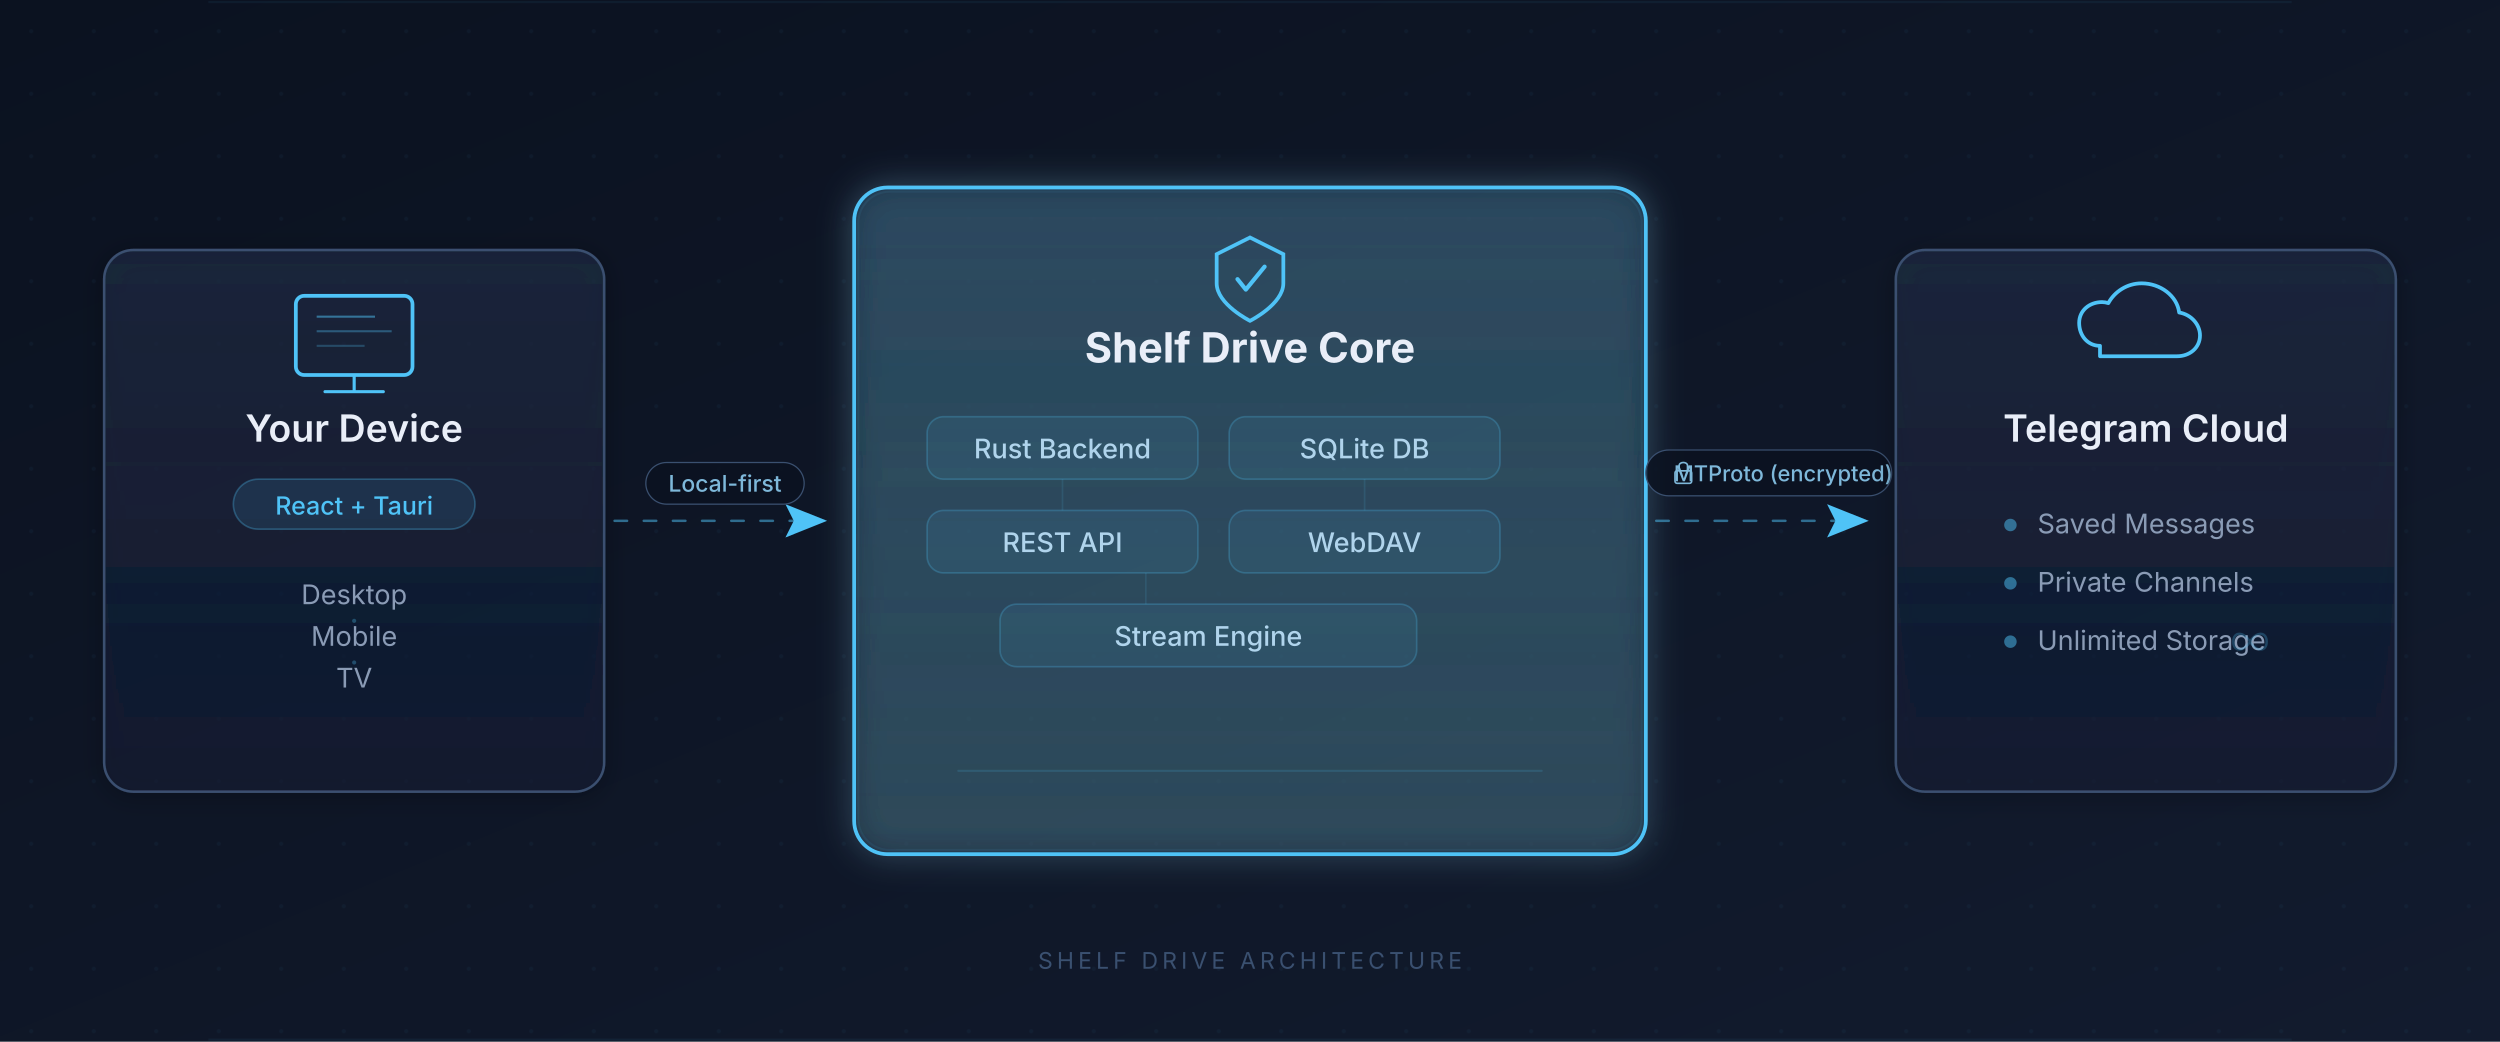
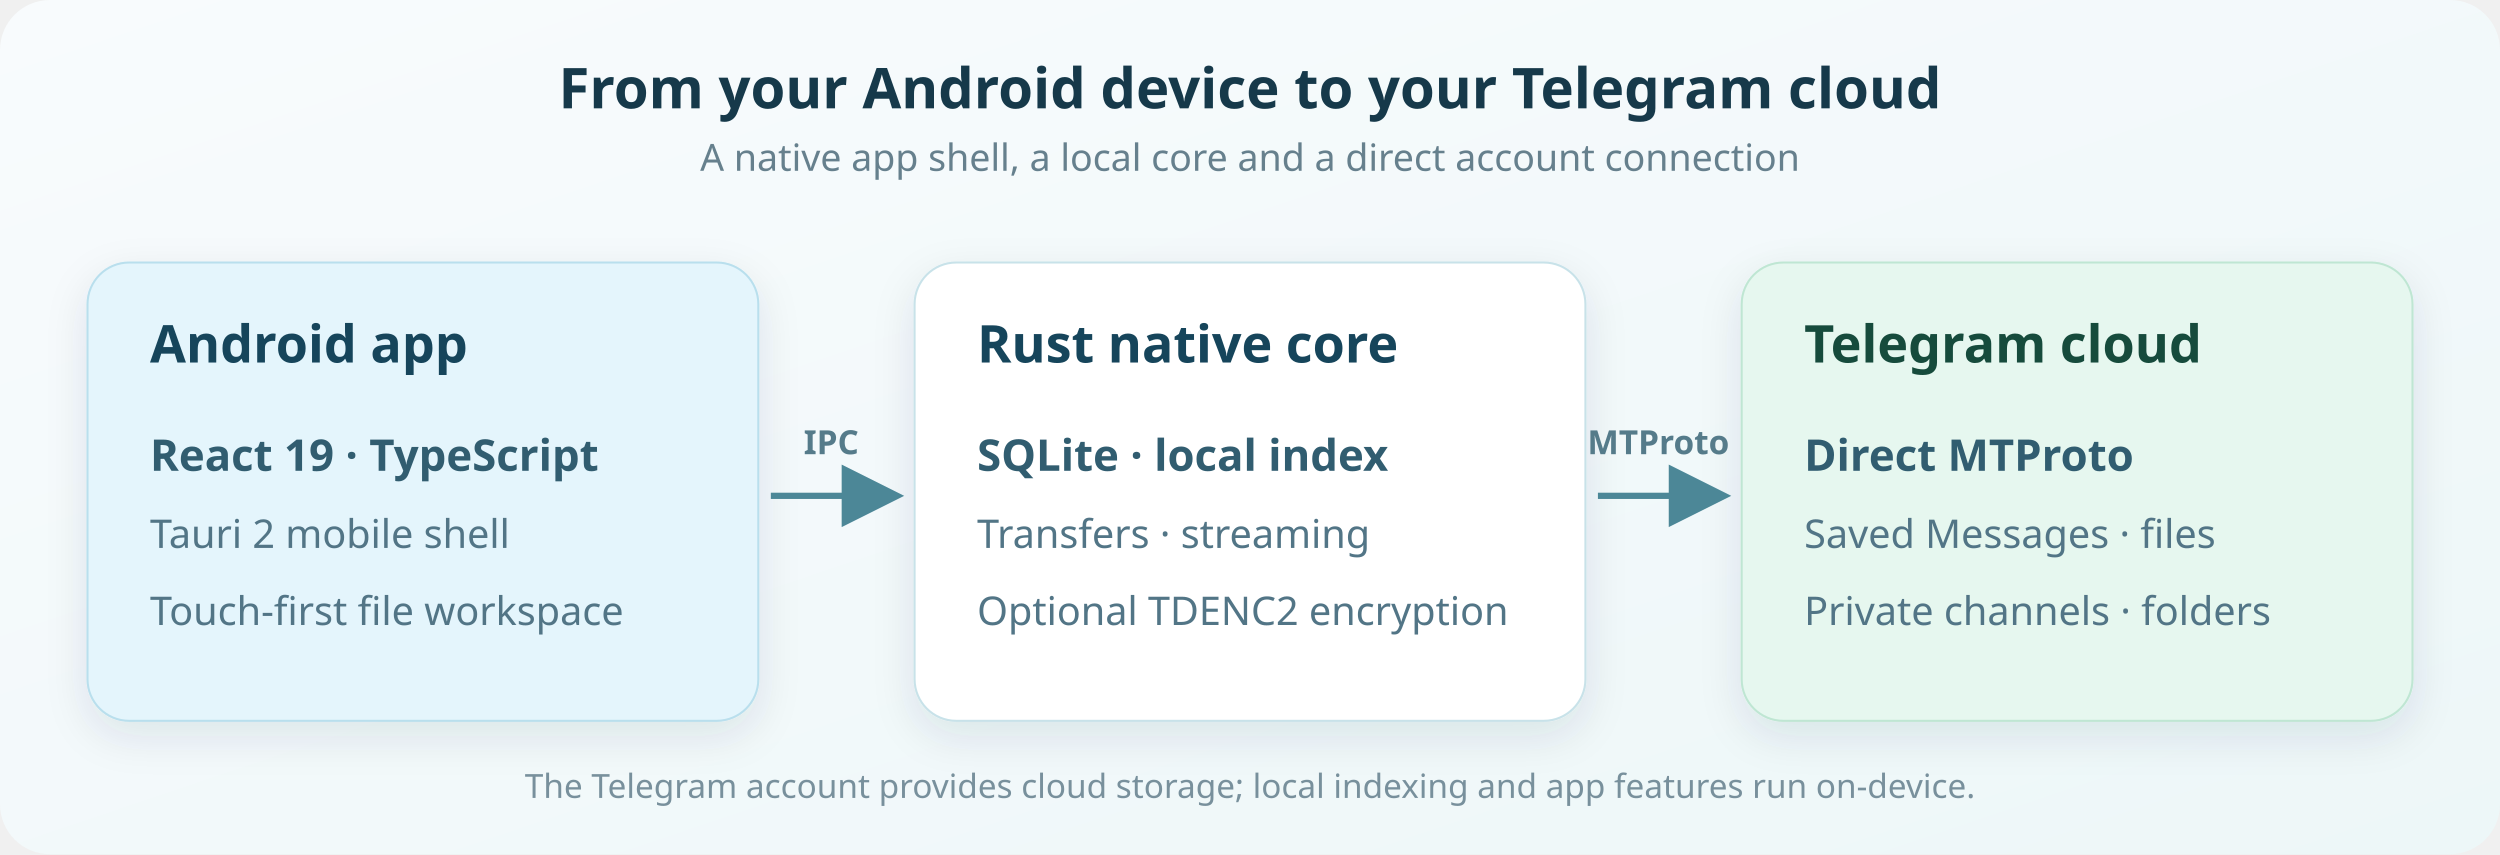
- <svg xmlns="http://www.w3.org/2000/svg" viewBox="0 0 1200 500" width="1200" height="500">
+ <svg xmlns="http://www.w3.org/2000/svg" width="1200" height="410" viewBox="0 0 1200 410" role="img" aria-labelledby="t d">
  <defs>
-     <linearGradient id="canvasBg" x1="0" y1="0" x2="1" y2="1">
-       <stop offset="0%" stop-color="#0b1220" />
-       <stop offset="100%" stop-color="#121b2e" />
+     <linearGradient id="bg" x1="0" y1="0" x2="1" y2="1">
+       <stop stop-color="#f8fbfd" />
+       <stop offset="1" stop-color="#edf7f8" />
    </linearGradient>
-     <linearGradient id="glassFill" x1="0" y1="0" x2="0" y2="1">
-       <stop offset="0%" stop-color="#1e2d45" stop-opacity="0.7" />
-       <stop offset="100%" stop-color="#162035" stop-opacity="0.55" />
-     </linearGradient>
-     <linearGradient id="glassCenter" x1="0" y1="0" x2="0" y2="1">
-       <stop offset="0%" stop-color="#1a3550" stop-opacity="0.8" />
-       <stop offset="100%" stop-color="#132840" stop-opacity="0.6" />
-     </linearGradient>
-     <linearGradient id="arrowGrad" x1="0" y1="0" x2="1" y2="0">
-       <stop offset="0%" stop-color="#4FC3F7" stop-opacity="0.4" />
-       <stop offset="50%" stop-color="#4FC3F7" stop-opacity="1" />
-       <stop offset="100%" stop-color="#4FC3F7" stop-opacity="0.4" />
-     </linearGradient>
-     <filter id="cyanGlow" x="-15%" y="-15%" width="130%" height="130%">
-       <feGaussianBlur in="SourceGraphic" stdDeviation="8" result="blur" />
-       <feColorMatrix in="blur" type="matrix" values="0 0 0 0 0.31                 0 0 0 0 0.76                 0 0 0 0 0.97                 0 0 0 0.35 0" result="glow" />
-       <feMerge>
-         <feMergeNode in="glow" />
-         <feMergeNode in="SourceGraphic" />
-       </feMerge>
+     <filter id="sh" x="-10%" y="-10%" width="120%" height="130%">
+       <feDropShadow dx="0" dy="7" stdDeviation="10" flood-color="#174154" flood-opacity=".1" />
    </filter>
-     <filter id="boxShadow" x="-5%" y="-5%" width="110%" height="115%">
-       <feDropShadow dx="0" dy="2" stdDeviation="6" flood-color="#000000" flood-opacity="0.4" />
-     </filter>
-     <marker id="arrowHead" markerWidth="10" markerHeight="8" refX="9" refY="4" orient="auto">
-       <path d="M0,0 L10,4 L0,8 L2,4 Z" fill="#4FC3F7" />
+     <marker id="ar" markerWidth="10" markerHeight="10" refX="8" refY="5" orient="auto">
+       <path d="M0 0 10 5 0 10z" fill="#4c8797" />
    </marker>
  </defs>
-   <rect width="1200" height="500" fill="url(#canvasBg)" rx="0" />
-   <g opacity="0.04">
-     <pattern id="dots" x="0" y="0" width="30" height="30" patternUnits="userSpaceOnUse">
-       <circle cx="15" cy="15" r="1" fill="#4FC3F7" />
-     </pattern>
-     <rect width="1200" height="500" fill="url(#dots)" />
+   <rect width="1200" height="410" rx="24" fill="url(#bg)" />
+   <text x="600" y="52" text-anchor="middle" fill="#16394a" font-family="Segoe UI,sans-serif" font-size="27" font-weight="800">From your Android device to your Telegram cloud</text>
+   <text x="600" y="82" text-anchor="middle" fill="#66808d" font-family="Segoe UI,sans-serif" font-size="18">A native app shell, a local core and a direct account connection</text>
+   <g filter="url(#sh)">
+     <rect x="42" y="126" width="322" height="220" rx="20" fill="#e4f5fc" stroke="#b9dfed" />
+     <rect x="439" y="126" width="322" height="220" rx="20" fill="#fff" stroke="#c8e2e9" />
+     <rect x="836" y="126" width="322" height="220" rx="20" fill="#e6f7ef" stroke="#bfe6d3" />
  </g>
-   <g filter="url(#boxShadow)">
-     <rect x="50" y="120" width="240" height="260" rx="14" ry="14" fill="url(#glassFill)" stroke="#3a5070" stroke-width="1.2" />
-   </g>
-   <g transform="translate(170, 160)">
-     <rect x="-28" y="-18" width="56" height="38" rx="4" ry="4" fill="none" stroke="#4FC3F7" stroke-width="1.8" />
-     <line x1="-18" y1="-8" x2="10" y2="-8" stroke="#4FC3F7" stroke-width="1" opacity="0.5" />
-     <line x1="-18" y1="-1" x2="18" y2="-1" stroke="#4FC3F7" stroke-width="1" opacity="0.35" />
-     <line x1="-18" y1="6" x2="5" y2="6" stroke="#4FC3F7" stroke-width="1" opacity="0.25" />
-     <line x1="0" y1="20" x2="0" y2="28" stroke="#4FC3F7" stroke-width="1.5" />
-     <line x1="-14" y1="28" x2="14" y2="28" stroke="#4FC3F7" stroke-width="1.5" stroke-linecap="round" />
-   </g>
-   <text x="170" y="212" text-anchor="middle" font-family="-apple-system, BlinkMacSystemFont, 'Segoe UI', sans-serif" font-size="18" font-weight="600" fill="#e9eef8">Your Device</text>
-   <rect x="112" y="230" width="116" height="24" rx="12" ry="12" fill="#4FC3F7" fill-opacity="0.12" stroke="#4FC3F7" stroke-opacity="0.3" stroke-width="0.8" />
-   <text x="170" y="247" text-anchor="middle" font-family="-apple-system, BlinkMacSystemFont, 'Segoe UI', sans-serif" font-size="12" font-weight="500" fill="#4FC3F7">React + Tauri</text>
-   <text x="170" y="290" text-anchor="middle" font-family="-apple-system, BlinkMacSystemFont, 'Segoe UI', sans-serif" font-size="13" fill="#8a9bb5">Desktop</text>
-   <text x="170" y="310" text-anchor="middle" font-family="-apple-system, BlinkMacSystemFont, 'Segoe UI', sans-serif" font-size="13" fill="#8a9bb5">Mobile</text>
-   <text x="170" y="330" text-anchor="middle" font-family="-apple-system, BlinkMacSystemFont, 'Segoe UI', sans-serif" font-size="13" fill="#8a9bb5">TV</text>
-   <circle cx="170" cy="298" r="1" fill="#4FC3F7" opacity="0.3" />
-   <circle cx="170" cy="318" r="1" fill="#4FC3F7" opacity="0.3" />
-   <path d="M295,250 C340,250 350,250 395,250" fill="none" stroke="url(#arrowGrad)" stroke-width="2" marker-end="url(#arrowHead)" stroke-linecap="round" />
-   <path d="M295,250 C340,250 350,250 390,250" fill="none" stroke="#4FC3F7" stroke-width="1.2" opacity="0.5" stroke-dasharray="6,8" stroke-linecap="round">
-     <animate attributeName="stroke-dashoffset" from="0" to="-28" dur="2s" repeatCount="indefinite" />
-   </path>
-   <rect x="310" y="222" width="76" height="20" rx="10" ry="10" fill="#0b1220" fill-opacity="0.85" stroke="#3a5070" stroke-width="0.6" />
-   <text x="348" y="236" text-anchor="middle" font-family="-apple-system, BlinkMacSystemFont, 'Segoe UI', sans-serif" font-size="11" font-weight="500" fill="#7eb8da">Local-first</text>
-   <g filter="url(#cyanGlow)">
-     <rect x="410" y="90" width="380" height="320" rx="16" ry="16" fill="url(#glassCenter)" stroke="#4FC3F7" stroke-width="1.8" />
-   </g>
-   <rect x="412" y="92" width="376" height="316" rx="15" ry="15" fill="none" stroke="#4FC3F7" stroke-opacity="0.08" stroke-width="1" />
-   <g transform="translate(600, 132)">
-     <path d="M0,-18 L16,-10 L16,4 C16,14 0,22 0,22 C0,22 -16,14 -16,4 L-16,-10 Z" fill="none" stroke="#4FC3F7" stroke-width="1.8" />
-     <path d="M-6,2 L-2,7 L7,-4" fill="none" stroke="#4FC3F7" stroke-width="2" stroke-linecap="round" stroke-linejoin="round" />
-   </g>
-   <text x="600" y="174" text-anchor="middle" font-family="-apple-system, BlinkMacSystemFont, 'Segoe UI', sans-serif" font-size="20" font-weight="700" fill="#e9eef8">Shelf Drive Core</text>
-   <rect x="445" y="200" width="130" height="30" rx="8" ry="8" fill="#4FC3F7" fill-opacity="0.08" stroke="#4FC3F7" stroke-opacity="0.25" stroke-width="0.8" />
-   <text x="510" y="220" text-anchor="middle" font-family="-apple-system, BlinkMacSystemFont, 'Segoe UI', sans-serif" font-size="13" font-weight="500" fill="#b0d4ec">Rust Backend</text>
-   <rect x="590" y="200" width="130" height="30" rx="8" ry="8" fill="#4FC3F7" fill-opacity="0.08" stroke="#4FC3F7" stroke-opacity="0.25" stroke-width="0.8" />
-   <text x="655" y="220" text-anchor="middle" font-family="-apple-system, BlinkMacSystemFont, 'Segoe UI', sans-serif" font-size="13" font-weight="500" fill="#b0d4ec">SQLite DB</text>
-   <rect x="445" y="245" width="130" height="30" rx="8" ry="8" fill="#4FC3F7" fill-opacity="0.08" stroke="#4FC3F7" stroke-opacity="0.25" stroke-width="0.8" />
-   <text x="510" y="265" text-anchor="middle" font-family="-apple-system, BlinkMacSystemFont, 'Segoe UI', sans-serif" font-size="13" font-weight="500" fill="#b0d4ec">REST API</text>
-   <rect x="590" y="245" width="130" height="30" rx="8" ry="8" fill="#4FC3F7" fill-opacity="0.08" stroke="#4FC3F7" stroke-opacity="0.25" stroke-width="0.8" />
-   <text x="655" y="265" text-anchor="middle" font-family="-apple-system, BlinkMacSystemFont, 'Segoe UI', sans-serif" font-size="13" font-weight="500" fill="#b0d4ec">WebDAV</text>
-   <rect x="480" y="290" width="200" height="30" rx="8" ry="8" fill="#4FC3F7" fill-opacity="0.08" stroke="#4FC3F7" stroke-opacity="0.25" stroke-width="0.8" />
-   <text x="580" y="310" text-anchor="middle" font-family="-apple-system, BlinkMacSystemFont, 'Segoe UI', sans-serif" font-size="13" font-weight="500" fill="#b0d4ec">Stream Engine</text>
-   <line x1="510" y1="230" x2="510" y2="245" stroke="#4FC3F7" stroke-opacity="0.12" stroke-width="0.8" />
-   <line x1="655" y1="230" x2="655" y2="245" stroke="#4FC3F7" stroke-opacity="0.12" stroke-width="0.8" />
-   <line x1="550" y1="275" x2="550" y2="290" stroke="#4FC3F7" stroke-opacity="0.12" stroke-width="0.8" />
-   <line x1="460" y1="370" x2="740" y2="370" stroke="#4FC3F7" stroke-opacity="0.15" stroke-width="1" stroke-linecap="round" />
-   <path d="M795,250 C840,250 850,250 895,250" fill="none" stroke="url(#arrowGrad)" stroke-width="2" marker-end="url(#arrowHead)" stroke-linecap="round" />
-   <path d="M795,250 C840,250 850,250 890,250" fill="none" stroke="#4FC3F7" stroke-width="1.2" opacity="0.5" stroke-dasharray="6,8" stroke-linecap="round">
-     <animate attributeName="stroke-dashoffset" from="0" to="-28" dur="2s" repeatCount="indefinite" />
-   </path>
-   <rect x="790" y="216" width="118" height="22" rx="11" ry="11" fill="#0b1220" fill-opacity="0.85" stroke="#3a5070" stroke-width="0.6" />
-   <g transform="translate(808, 227)">
-     <rect x="-4" y="-1" width="8" height="6" rx="1" fill="none" stroke="#7eb8da" stroke-width="0.8" />
-     <path d="M-2,-1 L-2,-3.5 C-2,-5.5 2,-5.5 2,-3.5 L2,-1" fill="none" stroke="#7eb8da" stroke-width="0.8" />
-   </g>
-   <text x="856" y="231" text-anchor="middle" font-family="-apple-system, BlinkMacSystemFont, 'Segoe UI', sans-serif" font-size="10.5" font-weight="500" fill="#7eb8da">MTProto (encrypted)</text>
-   <g filter="url(#boxShadow)">
-     <rect x="910" y="120" width="240" height="260" rx="14" ry="14" fill="url(#glassFill)" stroke="#3a5070" stroke-width="1.2" />
-   </g>
-   <g transform="translate(1030, 162)">
-     <path d="M-22,4 C-28,4 -32,-1 -32,-7 C-32,-13 -27,-17 -21,-17 C-20,-17 -19,-16.8 -18,-16.5              C-15,-22 -9,-26 -2,-26 C7,-26 15,-20 16,-12 C22,-11 26,-6 26,-1 C26,5 21,9 15,9              L-22,9 C-22,7.5 -22,5.5 -22,4 Z" fill="none" stroke="#4FC3F7" stroke-width="1.8" stroke-linejoin="round" />
-   </g>
-   <text x="1030" y="212" text-anchor="middle" font-family="-apple-system, BlinkMacSystemFont, 'Segoe UI', sans-serif" font-size="18" font-weight="600" fill="#e9eef8">Telegram Cloud</text>
-   <circle cx="965" cy="252" r="3" fill="#4FC3F7" fill-opacity="0.5" />
-   <text x="978" y="256" text-anchor="start" font-family="-apple-system, BlinkMacSystemFont, 'Segoe UI', sans-serif" font-size="13" fill="#8a9bb5">Saved Messages</text>
-   <circle cx="965" cy="280" r="3" fill="#4FC3F7" fill-opacity="0.5" />
-   <text x="978" y="284" text-anchor="start" font-family="-apple-system, BlinkMacSystemFont, 'Segoe UI', sans-serif" font-size="13" fill="#8a9bb5">Private Channels</text>
-   <circle cx="965" cy="308" r="3" fill="#4FC3F7" fill-opacity="0.5" />
-   <text x="978" y="312" text-anchor="start" font-family="-apple-system, BlinkMacSystemFont, 'Segoe UI', sans-serif" font-size="13" fill="#8a9bb5">Unlimited Storage</text>
-   <g transform="translate(1080, 308)" opacity="0.25">
-     <path d="M-8,0 C-8,-5 -3,-5 0,0 C3,5 8,5 8,0 C8,-5 3,-5 0,0 C-3,5 -8,5 -8,0 Z" fill="none" stroke="#4FC3F7" stroke-width="1.2" />
-   </g>
-   <text x="600" y="465" text-anchor="middle" font-family="-apple-system, BlinkMacSystemFont, 'Segoe UI', sans-serif" font-size="11" fill="#3a5070" letter-spacing="2">SHELF DRIVE ARCHITECTURE</text>
-   <line x1="100" y1="1" x2="1100" y2="1" stroke="#4FC3F7" stroke-opacity="0.06" stroke-width="1" />
-   <line x1="100" y1="499" x2="1100" y2="499" stroke="#4FC3F7" stroke-opacity="0.06" stroke-width="1" />
+   <text x="72" y="174" fill="#16455b" font-family="Segoe UI,sans-serif" font-size="25" font-weight="800">Android app</text>
+   <text x="72" y="226" fill="#315d70" font-family="Segoe UI,sans-serif" font-size="21" font-weight="700">React 19 · TypeScript</text>
+   <text x="72" y="263" fill="#527586" font-family="Segoe UI,sans-serif" font-size="19">Tauri 2 mobile shell</text>
+   <text x="72" y="300" fill="#527586" font-family="Segoe UI,sans-serif" font-size="19">Touch-first file workspace</text>
+   <text x="469" y="174" fill="#16455b" font-family="Segoe UI,sans-serif" font-size="25" font-weight="800">Rust native core</text>
+   <text x="469" y="226" fill="#315d70" font-family="Segoe UI,sans-serif" font-size="21" font-weight="700">SQLite · local index</text>
+   <text x="469" y="263" fill="#527586" font-family="Segoe UI,sans-serif" font-size="19">Transfers · streaming</text>
+   <text x="469" y="300" fill="#527586" font-family="Segoe UI,sans-serif" font-size="19">Optional TDENC2 encryption</text>
+   <text x="866" y="174" fill="#164b3c" font-family="Segoe UI,sans-serif" font-size="25" font-weight="800">Telegram cloud</text>
+   <text x="866" y="226" fill="#315d70" font-family="Segoe UI,sans-serif" font-size="21" font-weight="700">Direct MTProto</text>
+   <text x="866" y="263" fill="#527586" font-family="Segoe UI,sans-serif" font-size="19">Saved Messages · files</text>
+   <text x="866" y="300" fill="#527586" font-family="Segoe UI,sans-serif" font-size="19">Private channels · folders</text>
+   <path d="M370 238h58" stroke="#4c8797" stroke-width="3" marker-end="url(#ar)" />
+   <text x="399" y="218" text-anchor="middle" fill="#557b8a" font-family="Segoe UI,sans-serif" font-size="16" font-weight="700">IPC</text>
+   <path d="M767 238h58" stroke="#4c8797" stroke-width="3" marker-end="url(#ar)" />
+   <text x="796" y="218" text-anchor="middle" fill="#557b8a" font-family="Segoe UI,sans-serif" font-size="16" font-weight="700">MTProto</text>
+   <text x="600" y="383" text-anchor="middle" fill="#78909c" font-family="Segoe UI,sans-serif" font-size="16">The Telegram account provides cloud storage; local indexing and app features run on-device.</text>
</svg>
